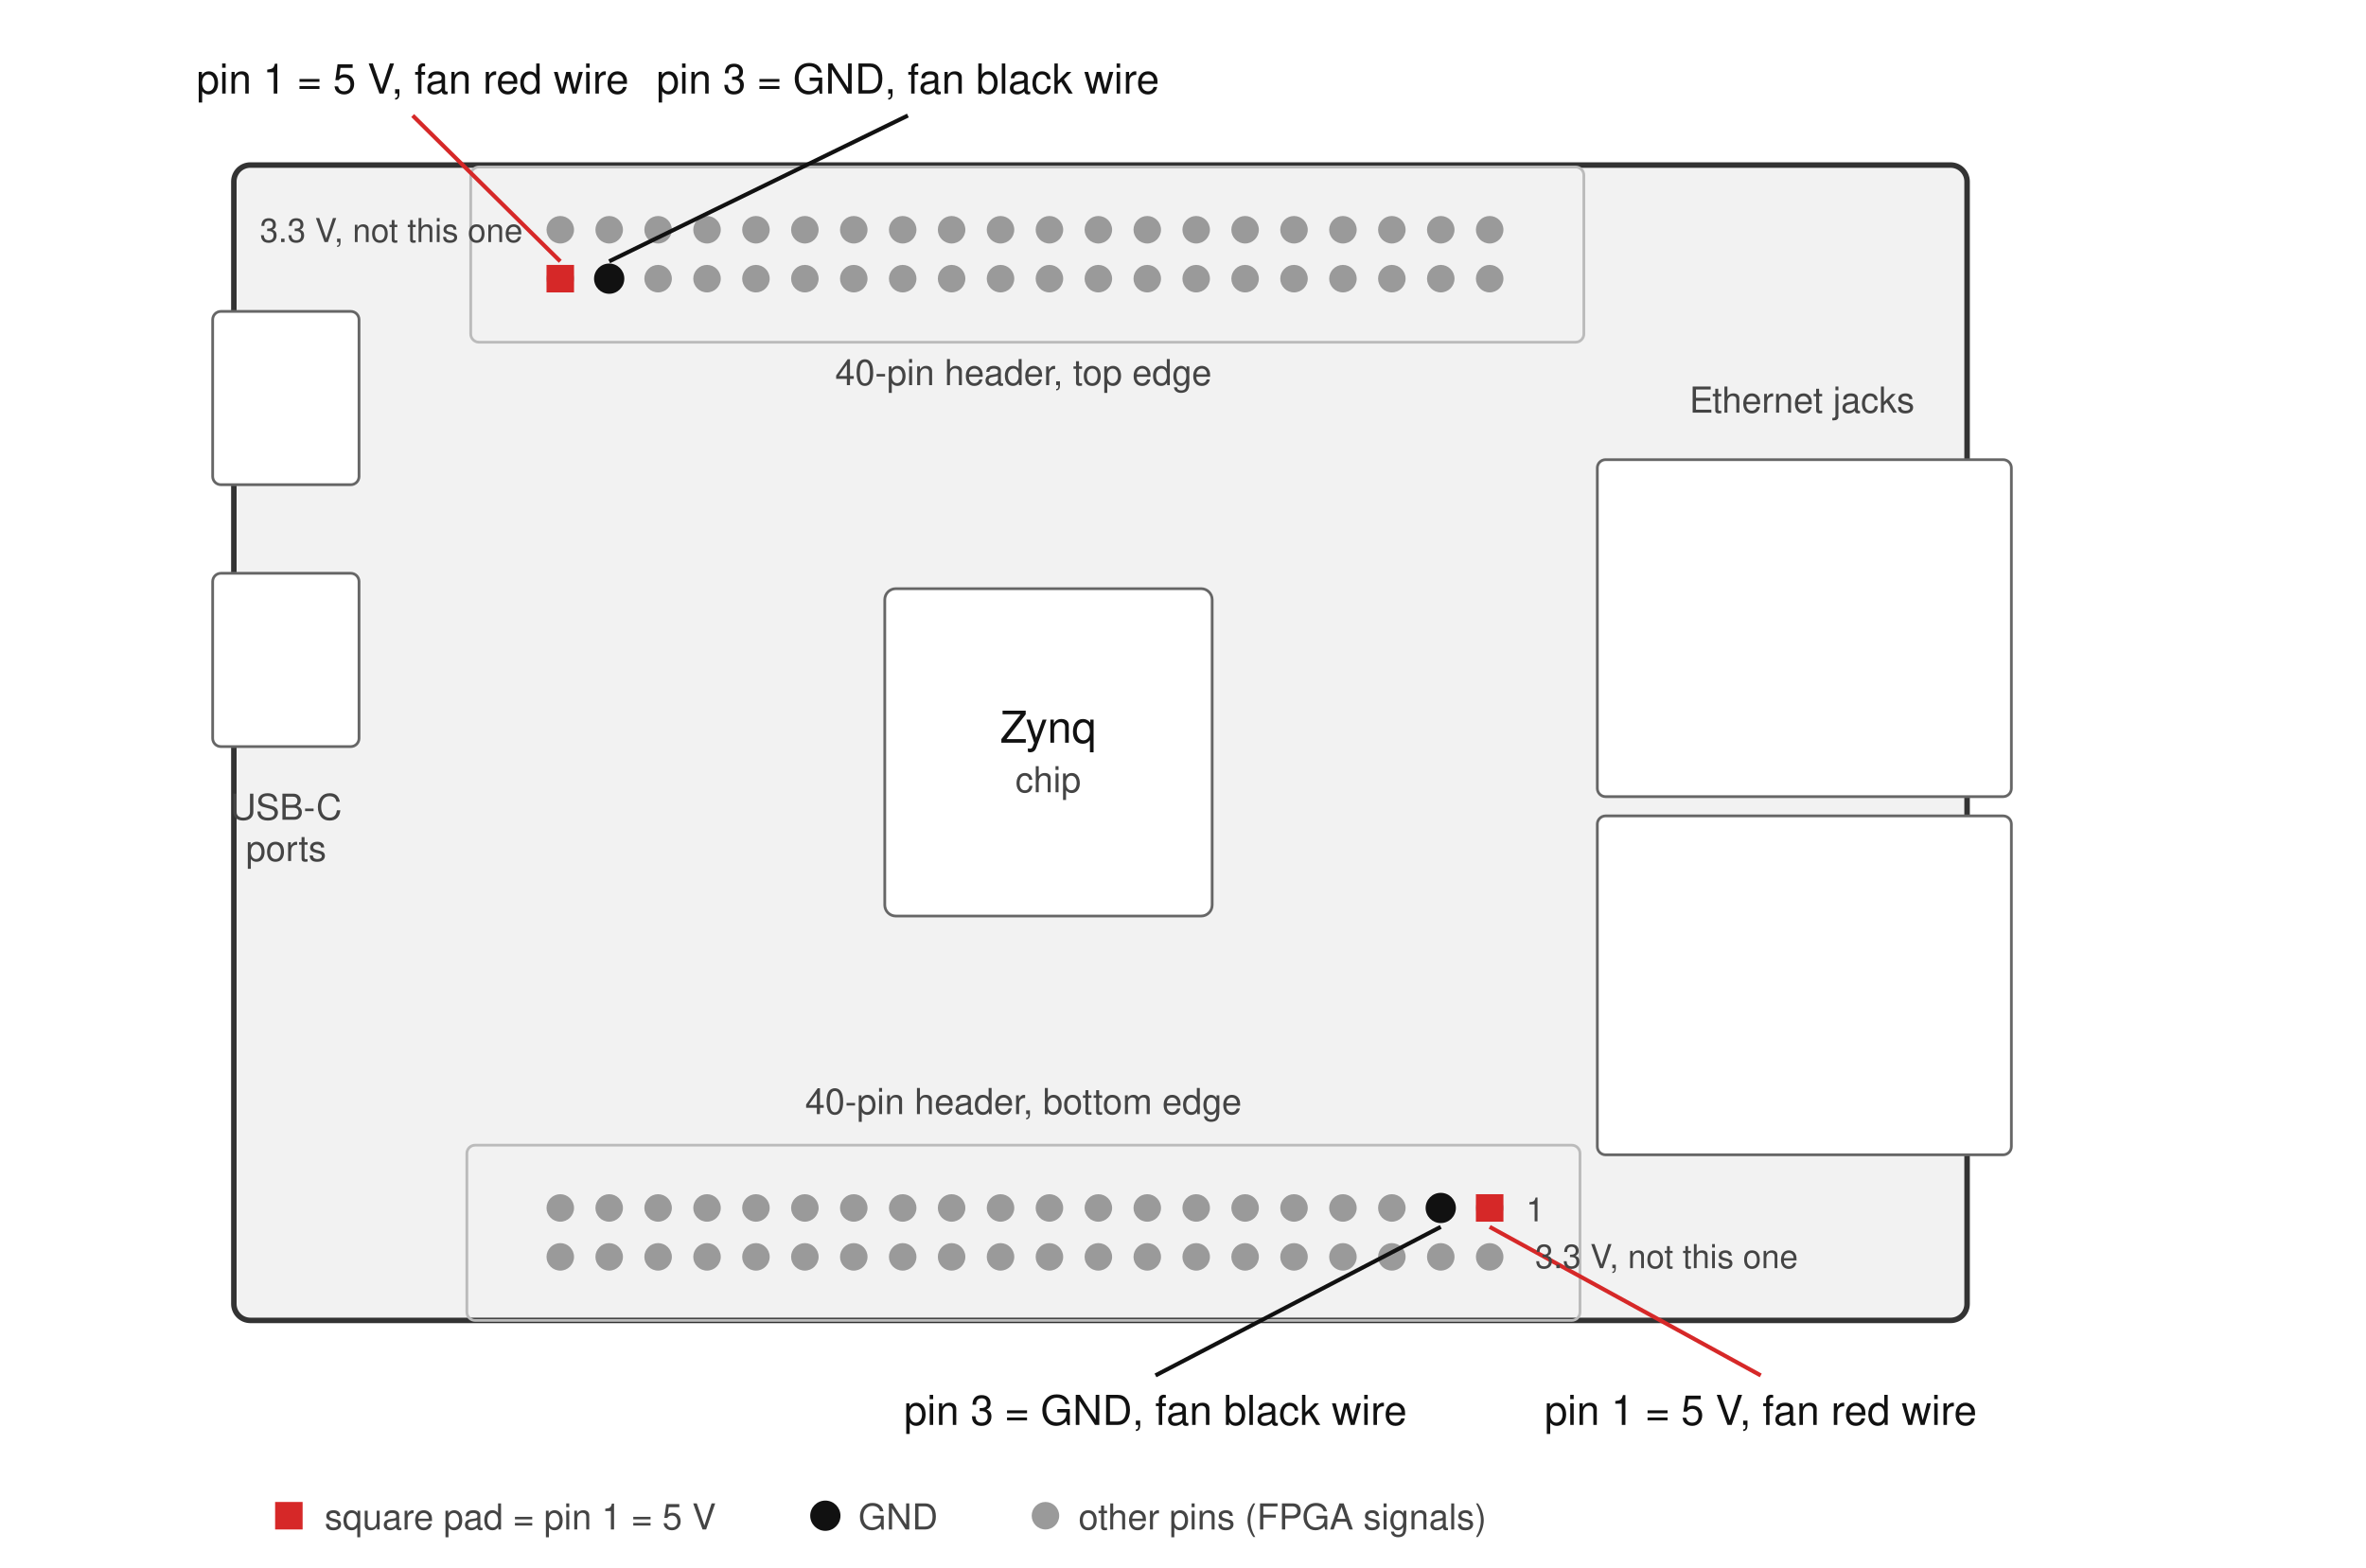
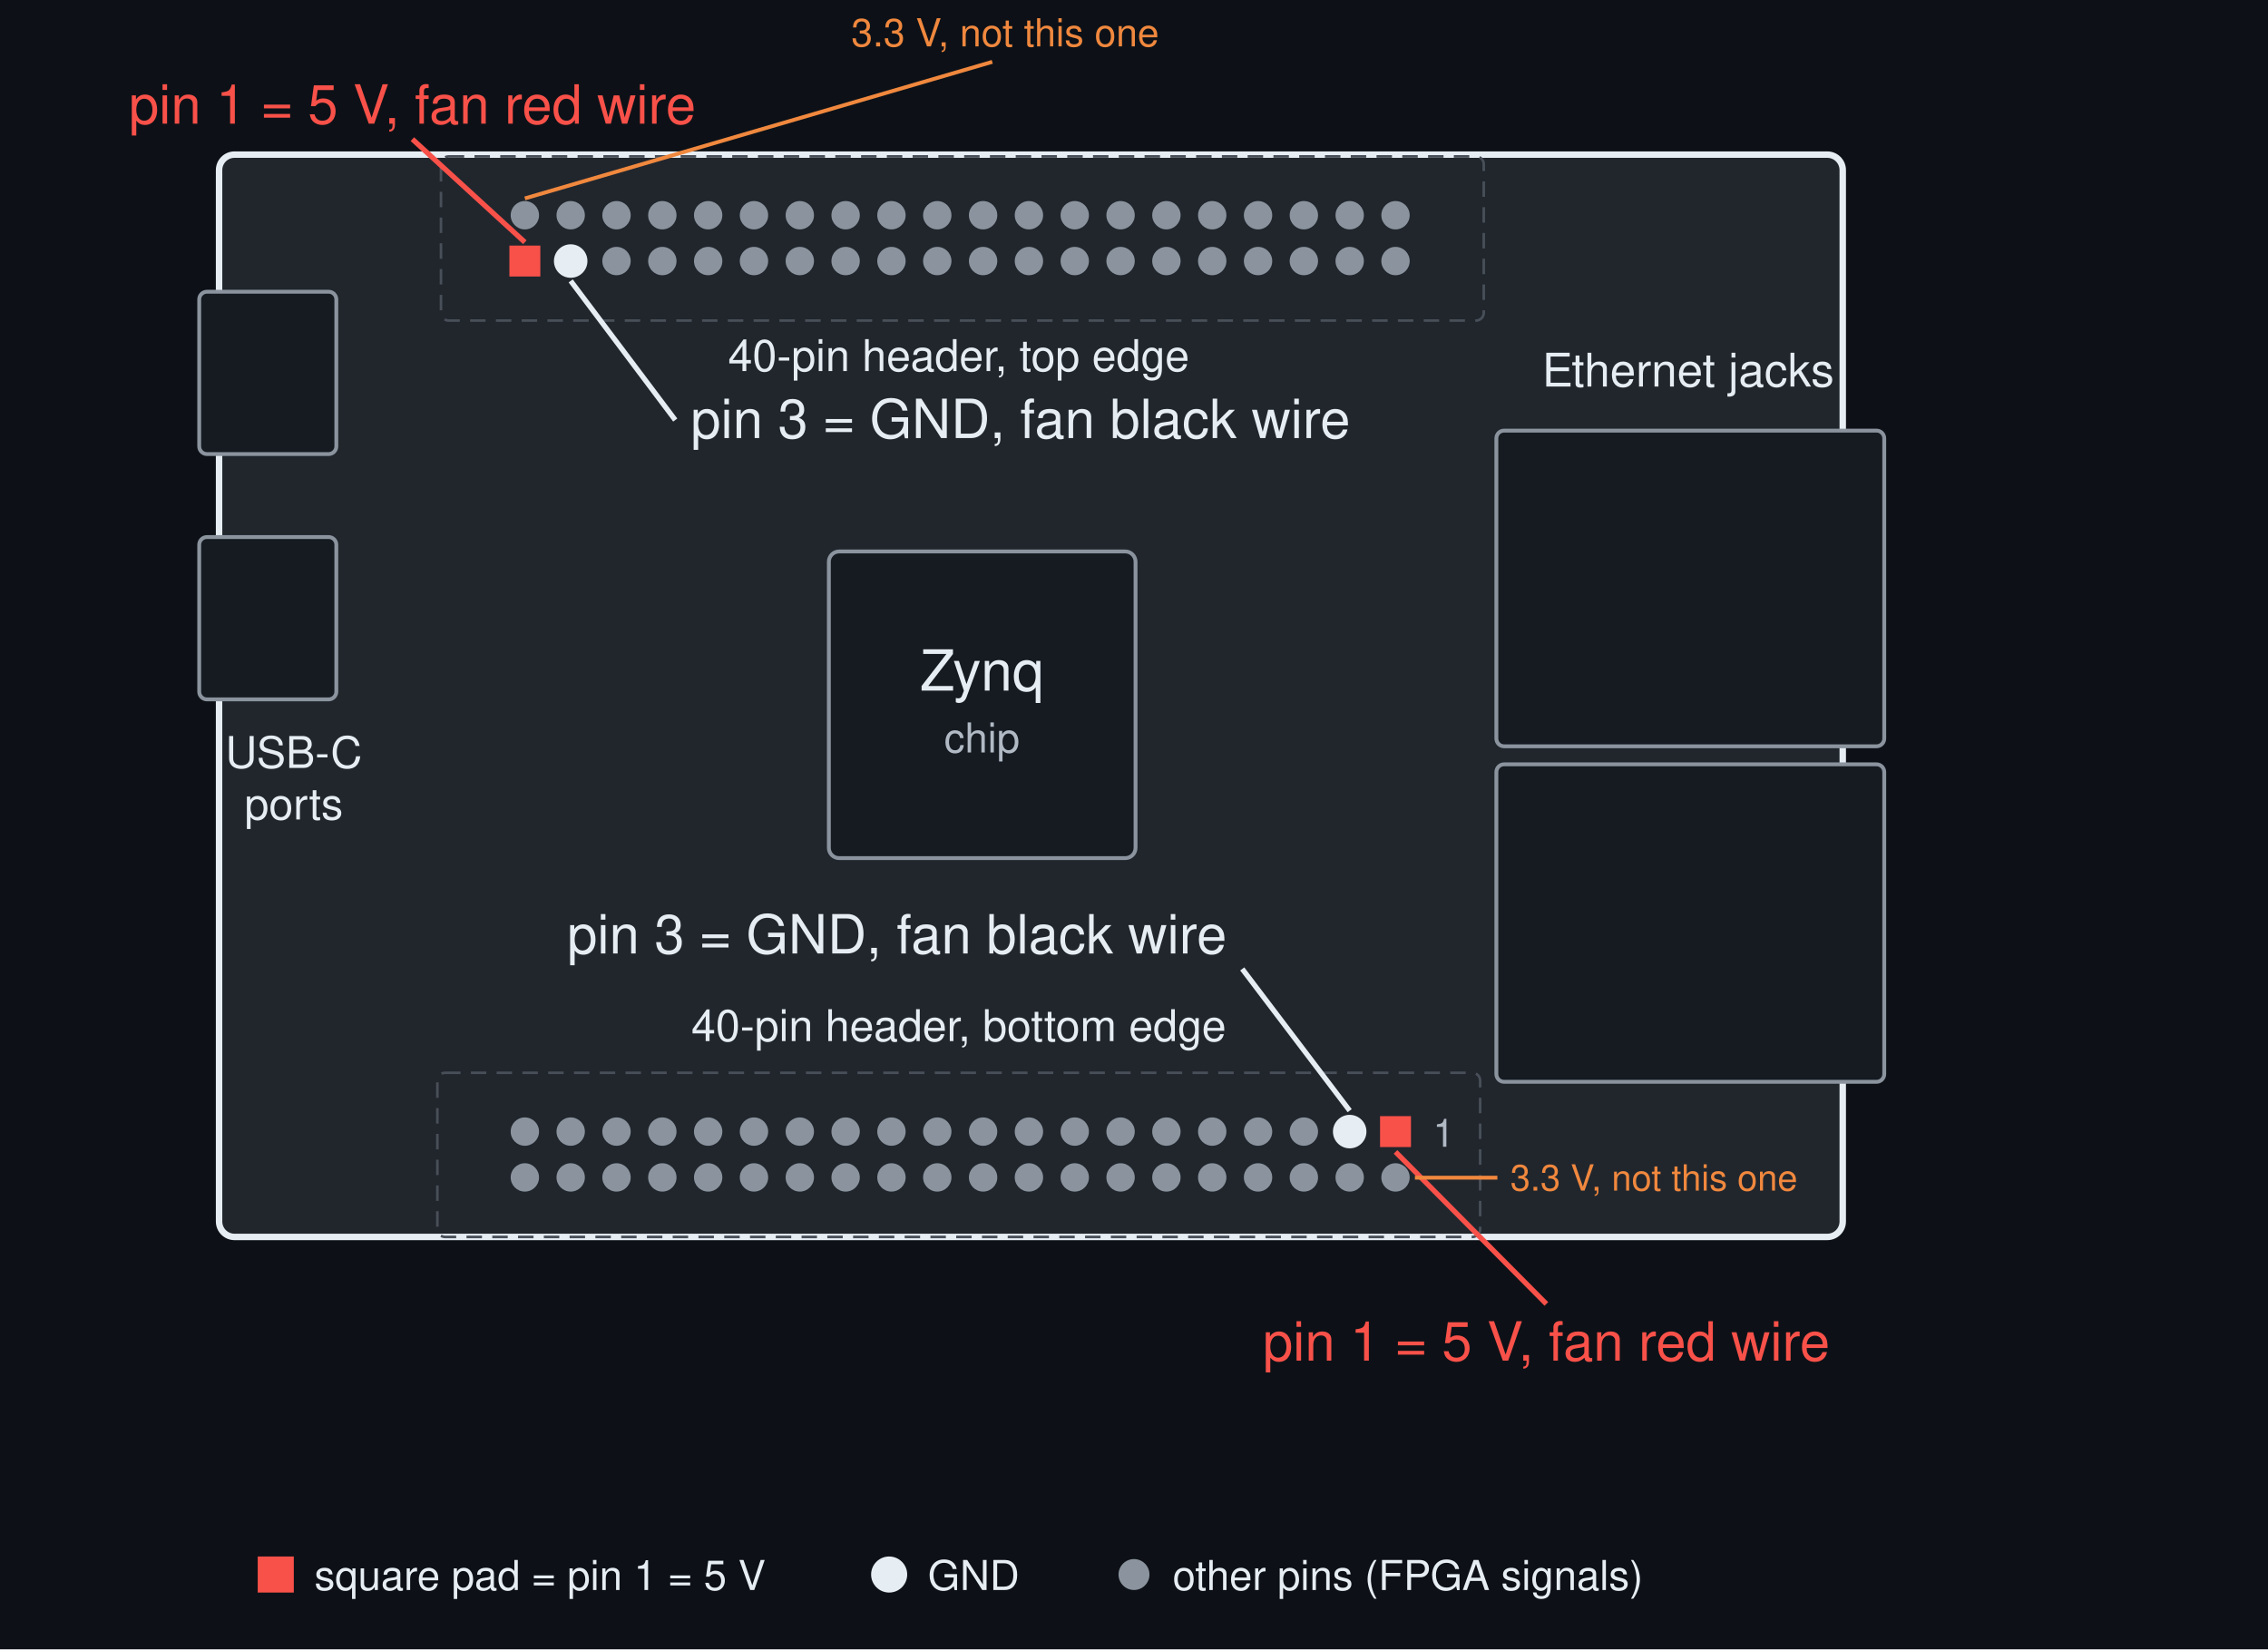
- <svg xmlns="http://www.w3.org/2000/svg" xmlns:xlink="http://www.w3.org/1999/xlink" viewBox="0 0 860 570" role="img" aria-labelledby="t1 d1" font-family="Helvetica, Arial, sans-serif">
+ <svg xmlns="http://www.w3.org/2000/svg" xmlns:xlink="http://www.w3.org/1999/xlink" viewBox="0 0 880 640" role="img" aria-labelledby="t1 d1" font-family="Helvetica, Arial, sans-serif">
  <defs>
-     <g id="r" fill="#9a9a9a">
-       <circle cx="203.65" cy="0" r="5" />
-       <circle cx="221.43" cy="0" r="5" />
-       <circle cx="239.21" cy="0" r="5" />
-       <circle cx="256.99" cy="0" r="5" />
-       <circle cx="274.77" cy="0" r="5" />
-       <circle cx="292.55" cy="0" r="5" />
-       <circle cx="310.33" cy="0" r="5" />
-       <circle cx="328.11" cy="0" r="5" />
-       <circle cx="345.89" cy="0" r="5" />
-       <circle cx="363.67" cy="0" r="5" />
-       <circle cx="381.45" cy="0" r="5" />
-       <circle cx="399.23" cy="0" r="5" />
-       <circle cx="417.01" cy="0" r="5" />
-       <circle cx="434.79" cy="0" r="5" />
-       <circle cx="452.57" cy="0" r="5" />
-       <circle cx="470.35" cy="0" r="5" />
-       <circle cx="488.13" cy="0" r="5" />
-       <circle cx="505.91" cy="0" r="5" />
-       <circle cx="523.69" cy="0" r="5" />
-       <circle cx="541.47" cy="0" r="5" />
+     <g id="r" fill="#8b949e">
+       <circle cx="203.65" cy="0" r="5.5" />
+       <circle cx="221.43" cy="0" r="5.5" />
+       <circle cx="239.21" cy="0" r="5.5" />
+       <circle cx="256.99" cy="0" r="5.5" />
+       <circle cx="274.77" cy="0" r="5.5" />
+       <circle cx="292.55" cy="0" r="5.5" />
+       <circle cx="310.33" cy="0" r="5.5" />
+       <circle cx="328.11" cy="0" r="5.5" />
+       <circle cx="345.89" cy="0" r="5.5" />
+       <circle cx="363.67" cy="0" r="5.5" />
+       <circle cx="381.45" cy="0" r="5.5" />
+       <circle cx="399.23" cy="0" r="5.5" />
+       <circle cx="417.01" cy="0" r="5.5" />
+       <circle cx="434.79" cy="0" r="5.5" />
+       <circle cx="452.57" cy="0" r="5.5" />
+       <circle cx="470.35" cy="0" r="5.5" />
+       <circle cx="488.13" cy="0" r="5.5" />
+       <circle cx="505.91" cy="0" r="5.5" />
+       <circle cx="523.69" cy="0" r="5.5" />
+       <circle cx="541.47" cy="0" r="5.5" />
    </g>
  </defs>
-   <rect x="0" y="0" width="860" height="570" fill="#ffffff" />
-   <rect x="85" y="60" width="630" height="420" rx="6" fill="#f2f2f2" stroke="#333333" stroke-width="2" />
-   <rect x="580.6" y="167.1" width="150.5" height="122.5" rx="3" fill="#ffffff" stroke="#666666" />
-   <rect x="580.6" y="296.6" width="150.5" height="123.2" rx="3" fill="#ffffff" stroke="#666666" />
-   <text x="655" y="150" font-size="13" fill="#444444" text-anchor="middle">Ethernet jacks</text>
-   <rect x="77.3" y="113.2" width="53.2" height="63" rx="3" fill="#ffffff" stroke="#666666" />
-   <rect x="77.3" y="208.4" width="53.2" height="63" rx="3" fill="#ffffff" stroke="#666666" />
-   <text x="104" y="298" font-size="13" fill="#444444" text-anchor="middle">USB-C</text>
-   <text x="104" y="313" font-size="13" fill="#444444" text-anchor="middle">ports</text>
-   <rect x="321.6" y="214" width="119" height="119" rx="4" fill="#ffffff" stroke="#666666" />
-   <text x="381" y="270" font-size="16" fill="#111111" text-anchor="middle">Zynq</text>
-   <text x="381" y="288" font-size="13" fill="#444444" text-anchor="middle">chip</text>
-   <rect x="169.7" y="416.3" width="404.6" height="63.7" rx="3" fill="none" stroke="#bbbbbb" />
-   <rect x="171.1" y="60.7" width="404.6" height="63.7" rx="3" fill="none" stroke="#bbbbbb" />
-   <text x="372" y="405" font-size="13" fill="#444444" text-anchor="middle">40-pin header, bottom edge</text>
-   <text x="372" y="140" font-size="13" fill="#444444" text-anchor="middle">40-pin header, top edge</text>
+   <rect x="0" y="0" width="880" height="640" fill="#0d1117" />
+   <rect x="85" y="60" width="630" height="420" rx="6" fill="#21262d" stroke="#e6edf3" stroke-width="2.5" />
+   <rect x="580.6" y="167.1" width="150.5" height="122.5" rx="3" fill="#161b22" stroke="#8b949e" stroke-width="1.5" />
+   <rect x="580.6" y="296.6" width="150.5" height="123.2" rx="3" fill="#161b22" stroke="#8b949e" stroke-width="1.5" />
+   <text x="655" y="150" font-size="18" fill="#e6edf3" text-anchor="middle">Ethernet jacks</text>
+   <rect x="77.3" y="113.2" width="53.2" height="63" rx="3" fill="#161b22" stroke="#8b949e" stroke-width="1.5" />
+   <rect x="77.3" y="208.4" width="53.2" height="63" rx="3" fill="#161b22" stroke="#8b949e" stroke-width="1.5" />
+   <text x="114" y="298" font-size="17" fill="#e6edf3" text-anchor="middle">USB-C</text>
+   <text x="114" y="318" font-size="17" fill="#e6edf3" text-anchor="middle">ports</text>
+   <rect x="321.6" y="214" width="119" height="119" rx="4" fill="#161b22" stroke="#8b949e" stroke-width="1.5" />
+   <text x="381" y="268" font-size="22" fill="#e6edf3" text-anchor="middle">Zynq</text>
+   <text x="381" y="292" font-size="16" fill="#b1bac4" text-anchor="middle">chip</text>
+   <rect x="169.7" y="416.3" width="404.6" height="63.7" rx="3" fill="none" stroke="#484f58" stroke-dasharray="6 4" />
+   <rect x="171.1" y="60.7" width="404.6" height="63.7" rx="3" fill="none" stroke="#484f58" stroke-dasharray="6 4" />
+   <text x="372" y="404" font-size="17" fill="#e6edf3" text-anchor="middle">40-pin header, bottom edge</text>
+   <text x="372" y="144" font-size="17" fill="#e6edf3" text-anchor="middle">40-pin header, top edge</text>
  <use xlink:href="#r" y="456.9" />
  <use xlink:href="#r" y="439.12" />
  <use xlink:href="#r" y="83.52" />
  <use xlink:href="#r" y="101.3" />
-   <rect x="536.47" y="434.12" width="10" height="10" fill="#d62828" />
-   <circle cx="523.69" cy="439.12" r="5.5" fill="#111111" />
-   <text x="554.7" y="444" font-size="12" fill="#444444">1</text>
-   <rect x="198.65" y="96.3" width="10" height="10" fill="#d62828" />
-   <circle cx="221.43" cy="101.3" r="5.5" fill="#111111" />
-   <line x1="541.47" y1="446" x2="640" y2="500" stroke="#d62828" stroke-width="1.5" />
-   <text x="640" y="518" font-size="15" fill="#111111" text-anchor="middle">pin 1 = 5 V, fan red wire</text>
-   <line x1="523.69" y1="446" x2="420" y2="500" stroke="#111111" stroke-width="1.5" />
-   <text x="420" y="518" font-size="15" fill="#111111" text-anchor="middle">pin 3 = GND, fan black wire</text>
-   <text x="558" y="461" font-size="12" fill="#444444">3.3 V, not this one</text>
-   <line x1="203.65" y1="95" x2="150" y2="42" stroke="#d62828" stroke-width="1.5" />
-   <text x="150" y="34" font-size="15" fill="#111111" text-anchor="middle">pin 1 = 5 V, fan red wire</text>
-   <line x1="221.43" y1="95" x2="330" y2="42" stroke="#111111" stroke-width="1.5" />
-   <text x="330" y="34" font-size="15" fill="#111111" text-anchor="middle">pin 3 = GND, fan black wire</text>
-   <text x="190" y="88" font-size="12" fill="#444444" text-anchor="end">3.3 V, not this one</text>
-   <rect x="100" y="546" width="10" height="10" fill="#d62828" />
-   <text x="118" y="556" font-size="13" fill="#444444">square pad = pin 1 = 5 V</text>
-   <circle cx="300" cy="551" r="5.5" fill="#111111" />
-   <text x="312" y="556" font-size="13" fill="#444444">GND</text>
-   <circle cx="380" cy="551" r="5" fill="#9a9a9a" />
-   <text x="392" y="556" font-size="13" fill="#444444">other pins (FPGA signals)</text>
+   <rect x="535.47" y="433.12" width="12" height="12" fill="#f85149" />
+   <circle cx="523.69" cy="439.12" r="6.5" fill="#e6edf3" />
+   <text x="556" y="445" font-size="15" fill="#b1bac4">1</text>
+   <rect x="197.65" y="95.3" width="12" height="12" fill="#f85149" />
+   <circle cx="221.43" cy="101.3" r="6.5" fill="#e6edf3" />
+   <line x1="203.65" y1="77" x2="385" y2="24" stroke="#f0883e" stroke-width="1.5" />
+   <text x="390" y="18" font-size="15" fill="#f0883e" text-anchor="middle">3.3 V, not this one</text>
+   <line x1="203.65" y1="94" x2="160" y2="54" stroke="#f85149" stroke-width="2" />
+   <text x="160" y="48" font-size="21" fill="#f85149" text-anchor="middle">pin 1 = 5 V, fan red wire</text>
+   <line x1="221.43" y1="109" x2="262" y2="163" stroke="#e6edf3" stroke-width="2" />
+   <text x="268" y="170" font-size="21" fill="#e6edf3" text-anchor="start">pin 3 = GND, fan black wire</text>
+   <line x1="523.69" y1="431" x2="482" y2="376" stroke="#e6edf3" stroke-width="2" />
+   <text x="476" y="370" font-size="21" fill="#e6edf3" text-anchor="end">pin 3 = GND, fan black wire</text>
+   <line x1="541.47" y1="447" x2="600" y2="506" stroke="#f85149" stroke-width="2" />
+   <text x="600" y="528" font-size="21" fill="#f85149" text-anchor="middle">pin 1 = 5 V, fan red wire</text>
+   <line x1="549" y1="457" x2="581" y2="457" stroke="#f0883e" stroke-width="1.5" />
+   <text x="586" y="462" font-size="14" fill="#f0883e" text-anchor="start">3.3 V, not this one</text>
+   <rect x="100" y="604" width="14" height="14" fill="#f85149" />
+   <text x="122" y="617" font-size="16" fill="#e6edf3">square pad = pin 1 = 5 V</text>
+   <circle cx="345" cy="611" r="7" fill="#e6edf3" />
+   <text x="360" y="617" font-size="16" fill="#e6edf3">GND</text>
+   <circle cx="440" cy="611" r="6" fill="#8b949e" />
+   <text x="455" y="617" font-size="16" fill="#e6edf3">other pins (FPGA signals)</text>
</svg>
